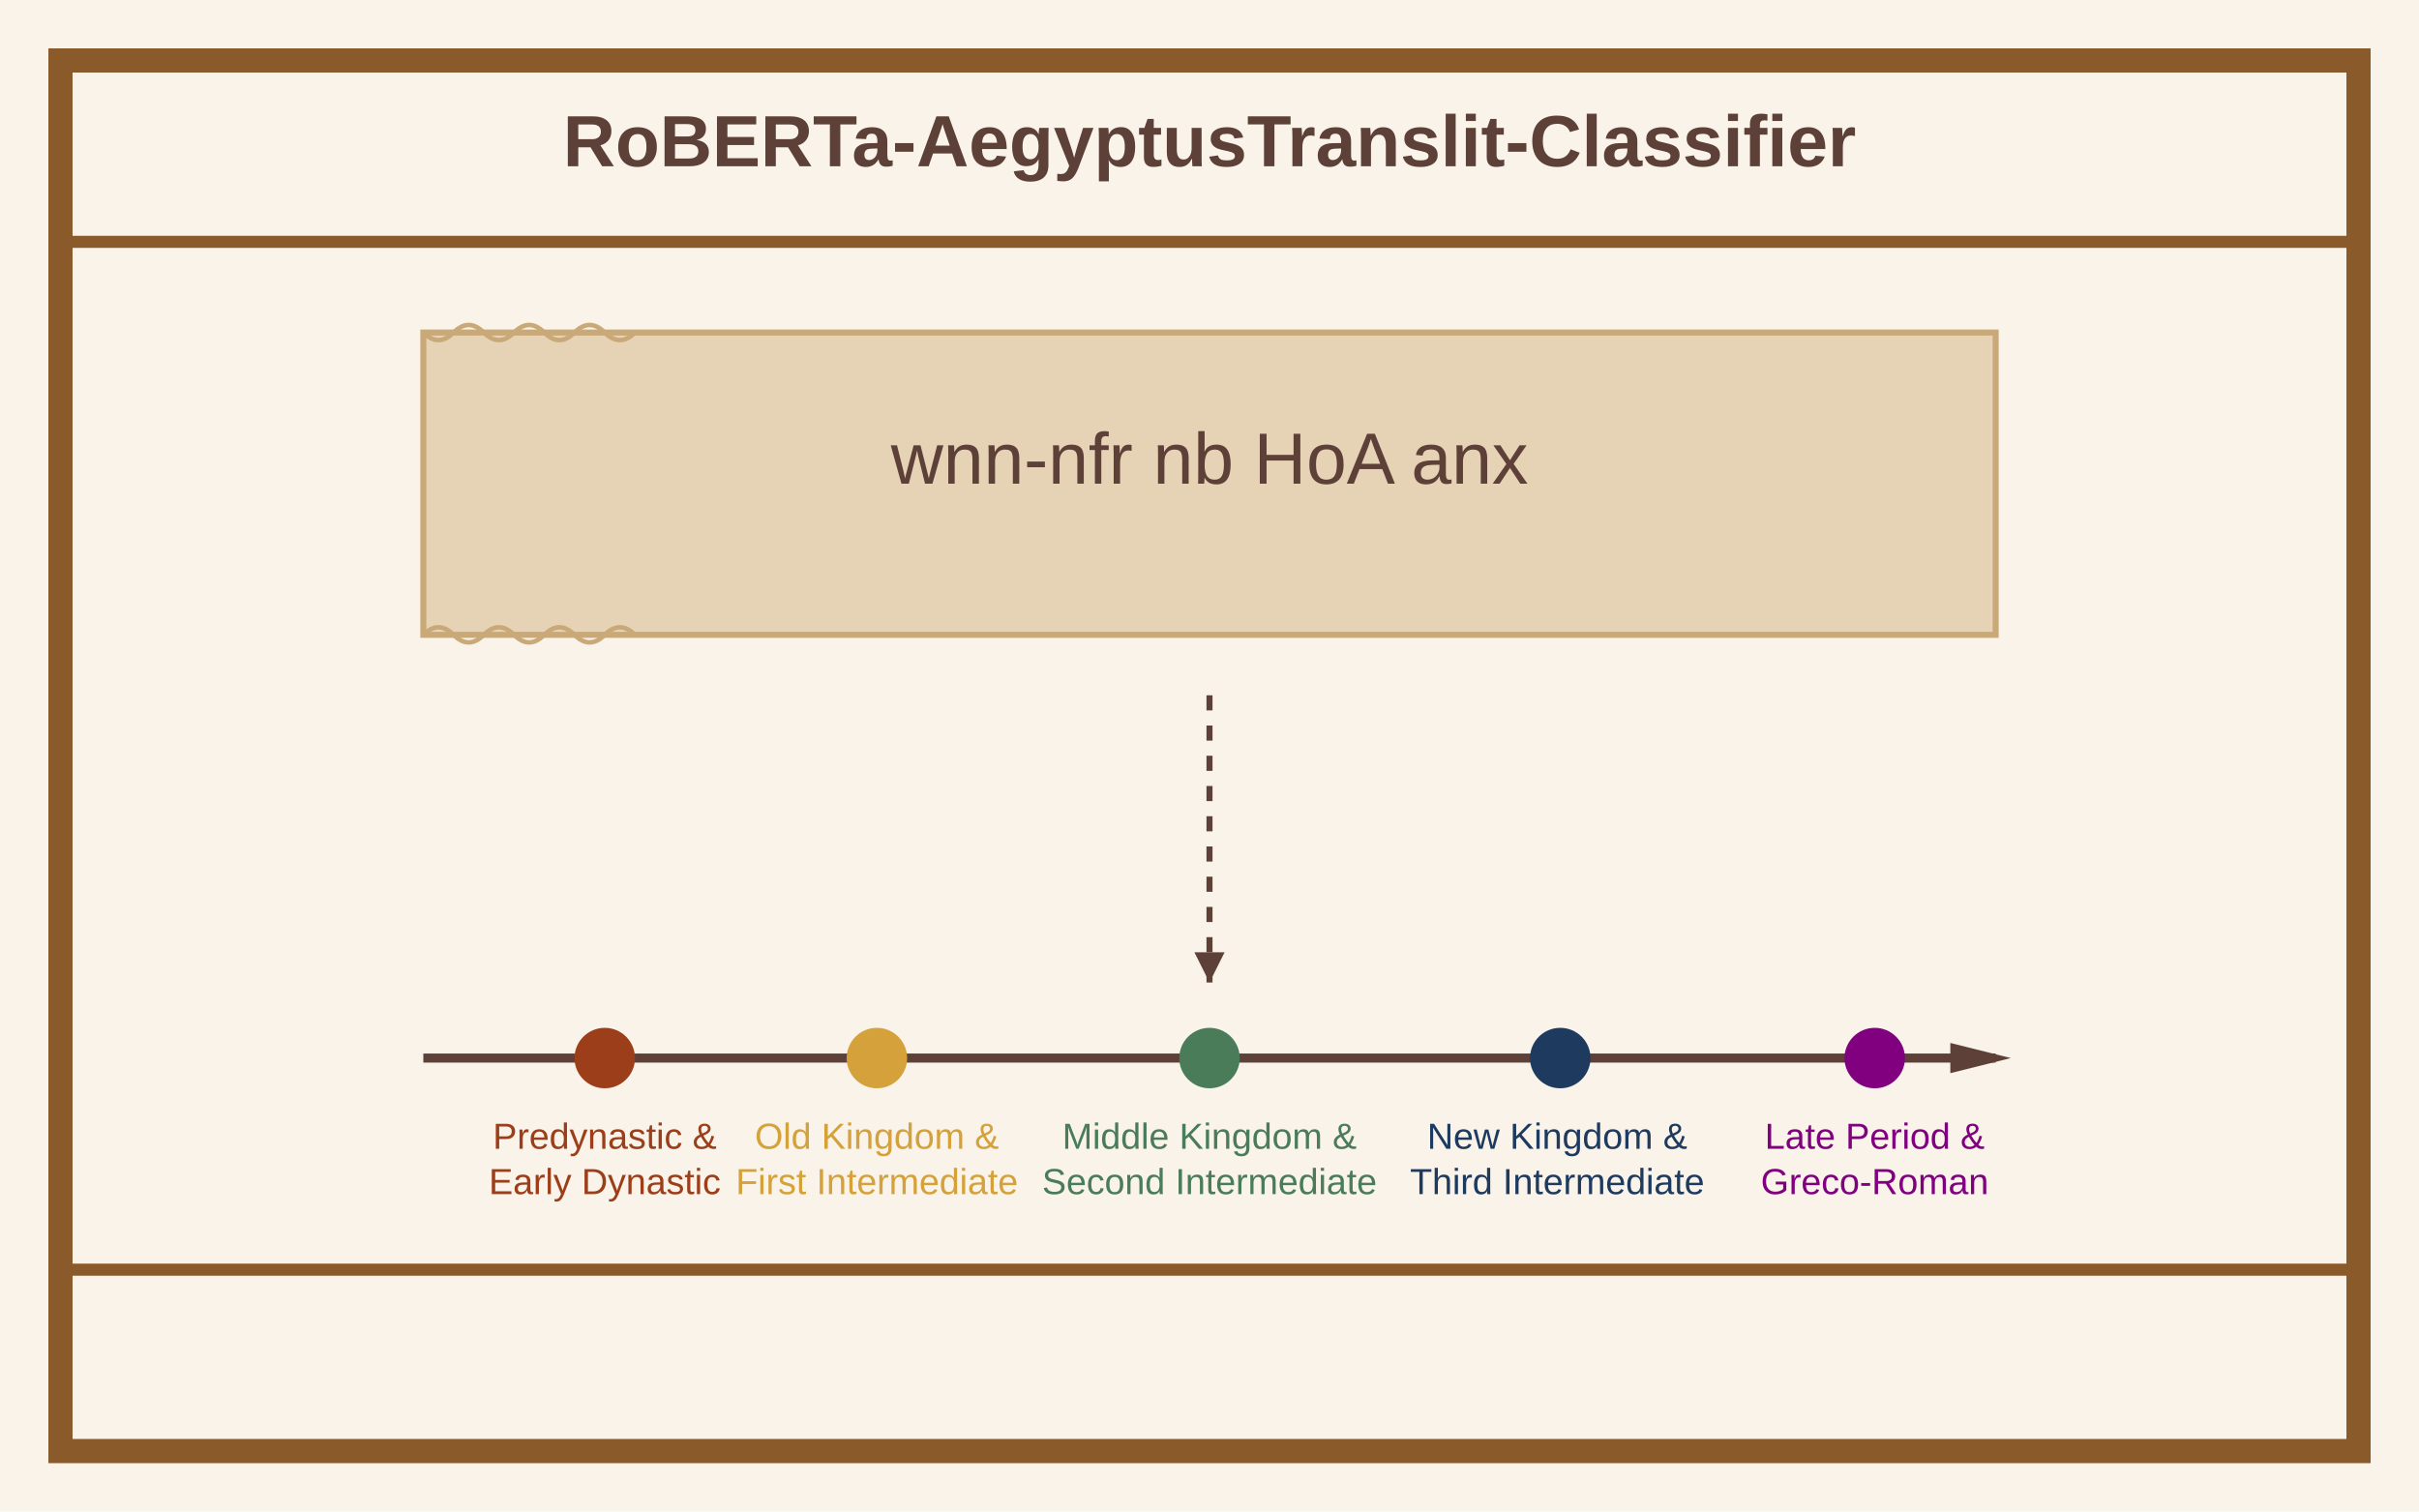
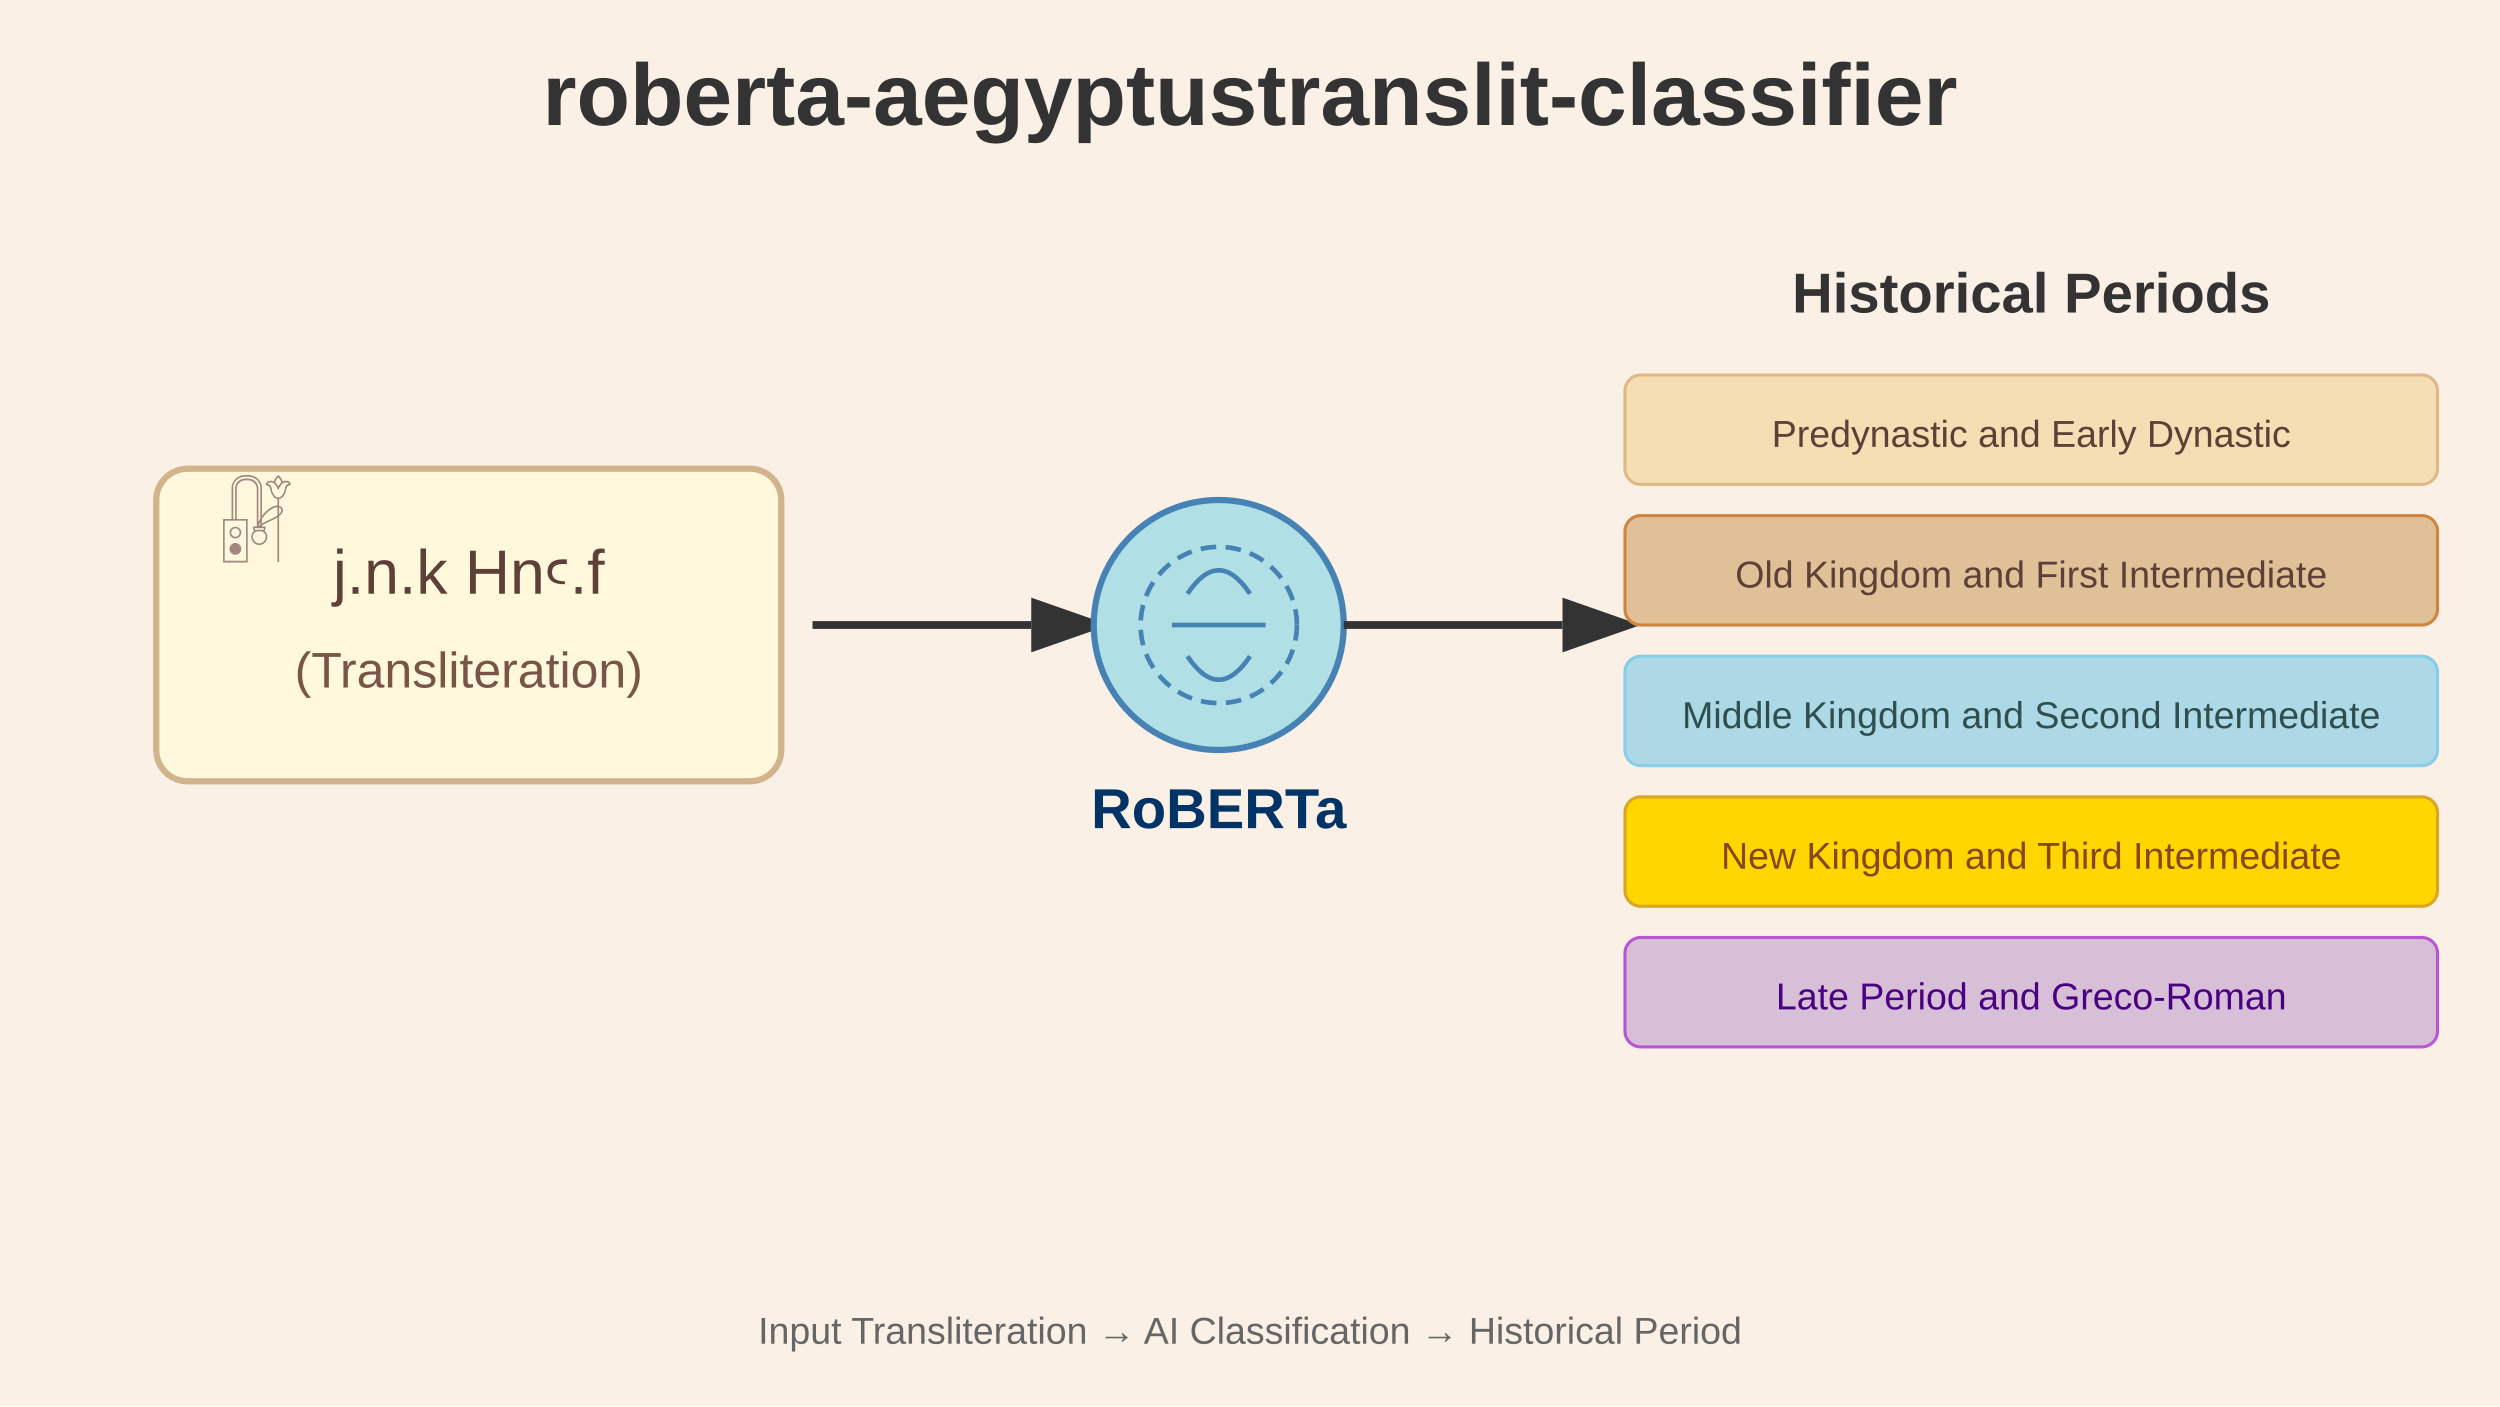
- <svg xmlns="http://www.w3.org/2000/svg" viewBox="0 0 800 500">
-   <rect width="800" height="500" fill="#f9f3e9" />
-   <rect x="20" y="20" width="760" height="460" fill="none" stroke="#8b5a2b" stroke-width="8" />
-   <path d="M20,80 L780,80" stroke="#8b5a2b" stroke-width="4" />
-   <path d="M20,420 L780,420" stroke="#8b5a2b" stroke-width="4" />
-   <text x="400" y="55" font-family="Arial, sans-serif" font-size="24" font-weight="bold" text-anchor="middle" fill="#5d4037">RoBERTa-AegyptusTranslit-Classifier</text>
-   <rect x="140" y="110" width="520" height="100" fill="#e6d2b5" stroke="#c9a978" stroke-width="2" />
-   <path d="M140,110 Q145,115 150,110 Q155,105 160,110 Q165,115 170,110 Q175,105 180,110 Q185,115 190,110 Q195,105 200,110 Q205,115 210,110" stroke="#c9a978" stroke-width="1.5" fill="none" />
-   <path d="M140,210 Q145,205 150,210 Q155,215 160,210 Q165,205 170,210 Q175,215 180,210 Q185,205 190,210 Q195,215 200,210 Q205,205 210,210" stroke="#c9a978" stroke-width="1.5" fill="none" />
-   <text x="400" y="160" font-family="Arial, sans-serif" font-size="24" text-anchor="middle" fill="#5d4037">wnn-nfr nb HoA anx</text>
-   <path d="M140,350 L660,350" stroke="#5d4037" stroke-width="3" />
-   <polygon points="665,350 645,345 645,355" fill="#5d4037" />
-   <circle cx="200" cy="350" r="10" fill="#9c3e19" />
-   <circle cx="290" cy="350" r="10" fill="#d4a13b" />
-   <circle cx="400" cy="350" r="10" fill="#4a7c59" />
-   <circle cx="516" cy="350" r="10" fill="#1e3a5f" />
-   <circle cx="620" cy="350" r="10" fill="#800080" />
-   <text x="200" y="380" font-family="Arial, sans-serif" font-size="12" text-anchor="middle" fill="#9c3e19">Predynastic &amp;</text>
-   <text x="200" y="395" font-family="Arial, sans-serif" font-size="12" text-anchor="middle" fill="#9c3e19">Early Dynastic</text>
-   <text x="290" y="380" font-family="Arial, sans-serif" font-size="12" text-anchor="middle" fill="#d4a13b">Old Kingdom &amp;</text>
-   <text x="290" y="395" font-family="Arial, sans-serif" font-size="12" text-anchor="middle" fill="#d4a13b">First Intermediate</text>
-   <text x="400" y="380" font-family="Arial, sans-serif" font-size="12" text-anchor="middle" fill="#4a7c59">Middle Kingdom &amp;</text>
-   <text x="400" y="395" font-family="Arial, sans-serif" font-size="12" text-anchor="middle" fill="#4a7c59">Second Intermediate</text>
-   <text x="515" y="380" font-family="Arial, sans-serif" font-size="12" text-anchor="middle" fill="#1e3a5f">New Kingdom &amp;</text>
-   <text x="515" y="395" font-family="Arial, sans-serif" font-size="12" text-anchor="middle" fill="#1e3a5f">Third Intermediate</text>
-   <text x="620" y="380" font-family="Arial, sans-serif" font-size="12" text-anchor="middle" fill="#800080">Late Period &amp;</text>
-   <text x="620" y="395" font-family="Arial, sans-serif" font-size="12" text-anchor="middle" fill="#800080">Greco-Roman</text>
-   <path d="M400,230 L400,330" stroke="#5d4037" stroke-width="2" stroke-dasharray="5,5" />
-   <polygon points="400,325 395,315 405,315" fill="#5d4037" />
+ <svg xmlns="http://www.w3.org/2000/svg" width="800" height="450" viewBox="0 0 800 450" style="background-color: #f0f0f0; font-family: 'Segoe UI', Arial, sans-serif;">
+   <defs>
+     <marker id="arrowhead" markerWidth="10" markerHeight="7" refX="0" refY="3.5" orient="auto">
+       <polygon points="0 0, 10 3.5, 0 7" fill="#333" />
+     </marker>
+     <filter id="papyrusTexture" x="0" y="0" width="100%" height="100%">
+       <feTurbulence type="fractalNoise" baseFrequency="0.02 0.05" numOctaves="3" seed="10" stitchTiles="stitch" />
+       <feColorMatrix type="matrix" values="1 0 0 0 0                                            0 1 0 0 0                                            0 0 1 0 0                                            0 0 0 0.3 0" />
+       <feComposite operator="in" in2="SourceGraphic" result="textured" />
+       <feBlend in="SourceGraphic" in2="textured" mode="multiply" />
+     </filter>
+   </defs>
+   <rect x="0" y="0" width="800" height="450" fill="#FAF0E6" />
+   <g id="input-group">
+     <rect x="50" y="150" width="200" height="100" rx="10" ry="10" fill="#FFF8DC" stroke="#D2B48C" stroke-width="2" />
+     <text x="150" y="190" font-size="20" text-anchor="middle" fill="#5D4037">j.n.k Hnꜥ.f</text>
+     <text x="150" y="220" font-size="16" text-anchor="middle" fill="#795548">(Transliteration)</text>
+     <text x="70" y="180" font-size="28" fill="#A1887F">𓏞</text>
+   </g>
+   <line x1="260" y1="200" x2="330" y2="200" stroke="#333" stroke-width="2.5" marker-end="url(#arrowhead)" />
+   <g id="ai-processor">
+     <circle cx="390" cy="200" r="40" fill="#B0E0E6" stroke="#4682B4" stroke-width="2" />
+     <circle cx="390" cy="200" r="25" fill="none" stroke="#4682B4" stroke-width="1.5" stroke-dasharray="5,3" />
+     <path d="M 380 190 Q 390 175, 400 190 M 380 210 Q 390 225, 400 210 M 375 200 L 405 200" stroke="#4682B4" stroke-width="1.5" fill="none" />
+     <text x="390" y="265" font-size="18" text-anchor="middle" fill="#003366" font-weight="bold">RoBERTa</text>
+   </g>
+   <line x1="430" y1="200" x2="500" y2="200" stroke="#333" stroke-width="2.5" marker-end="url(#arrowhead)" />
+   <g id="output-periods">
+     <text x="650" y="100" font-size="18" text-anchor="middle" fill="#333" font-weight="bold">Historical Periods</text>
+     <rect x="520" y="120" width="260" height="35" rx="5" ry="5" fill="#F5DEB3" stroke="#DEB887" stroke-width="1" />
+     <text x="650" y="143" font-size="12" text-anchor="middle" fill="#5D4037">Predynastic and Early Dynastic</text>
+     <rect x="520" y="165" width="260" height="35" rx="5" ry="5" fill="#E0C097" stroke="#CD853F" stroke-width="1" />
+     <text x="650" y="188" font-size="12" text-anchor="middle" fill="#5D4037">Old Kingdom and First Intermediate</text>
+     <rect x="520" y="210" width="260" height="35" rx="5" ry="5" fill="#ADD8E6" stroke="#87CEEB" stroke-width="1" />
+     <text x="650" y="233" font-size="12" text-anchor="middle" fill="#2F4F4F">Middle Kingdom and Second Intermediate</text>
+     <rect x="520" y="255" width="260" height="35" rx="5" ry="5" fill="#FFD700" stroke="#DAA520" stroke-width="1" />
+     <text x="650" y="278" font-size="12" text-anchor="middle" fill="#8B4513">New Kingdom and Third Intermediate</text>
+     <rect x="520" y="300" width="260" height="35" rx="5" ry="5" fill="#D8BFD8" stroke="#BA55D3" stroke-width="1" />
+     <text x="650" y="323" font-size="12" text-anchor="middle" fill="#4B0082">Late Period and Greco-Roman</text>
+   </g>
+   <text x="400" y="40" font-size="28" text-anchor="middle" fill="#333" font-weight="bold">roberta-aegyptustranslit-classifier</text>
+   <text x="400" y="430" font-size="12" text-anchor="middle" fill="#666">Input Transliteration → AI Classification → Historical Period</text>
</svg>
